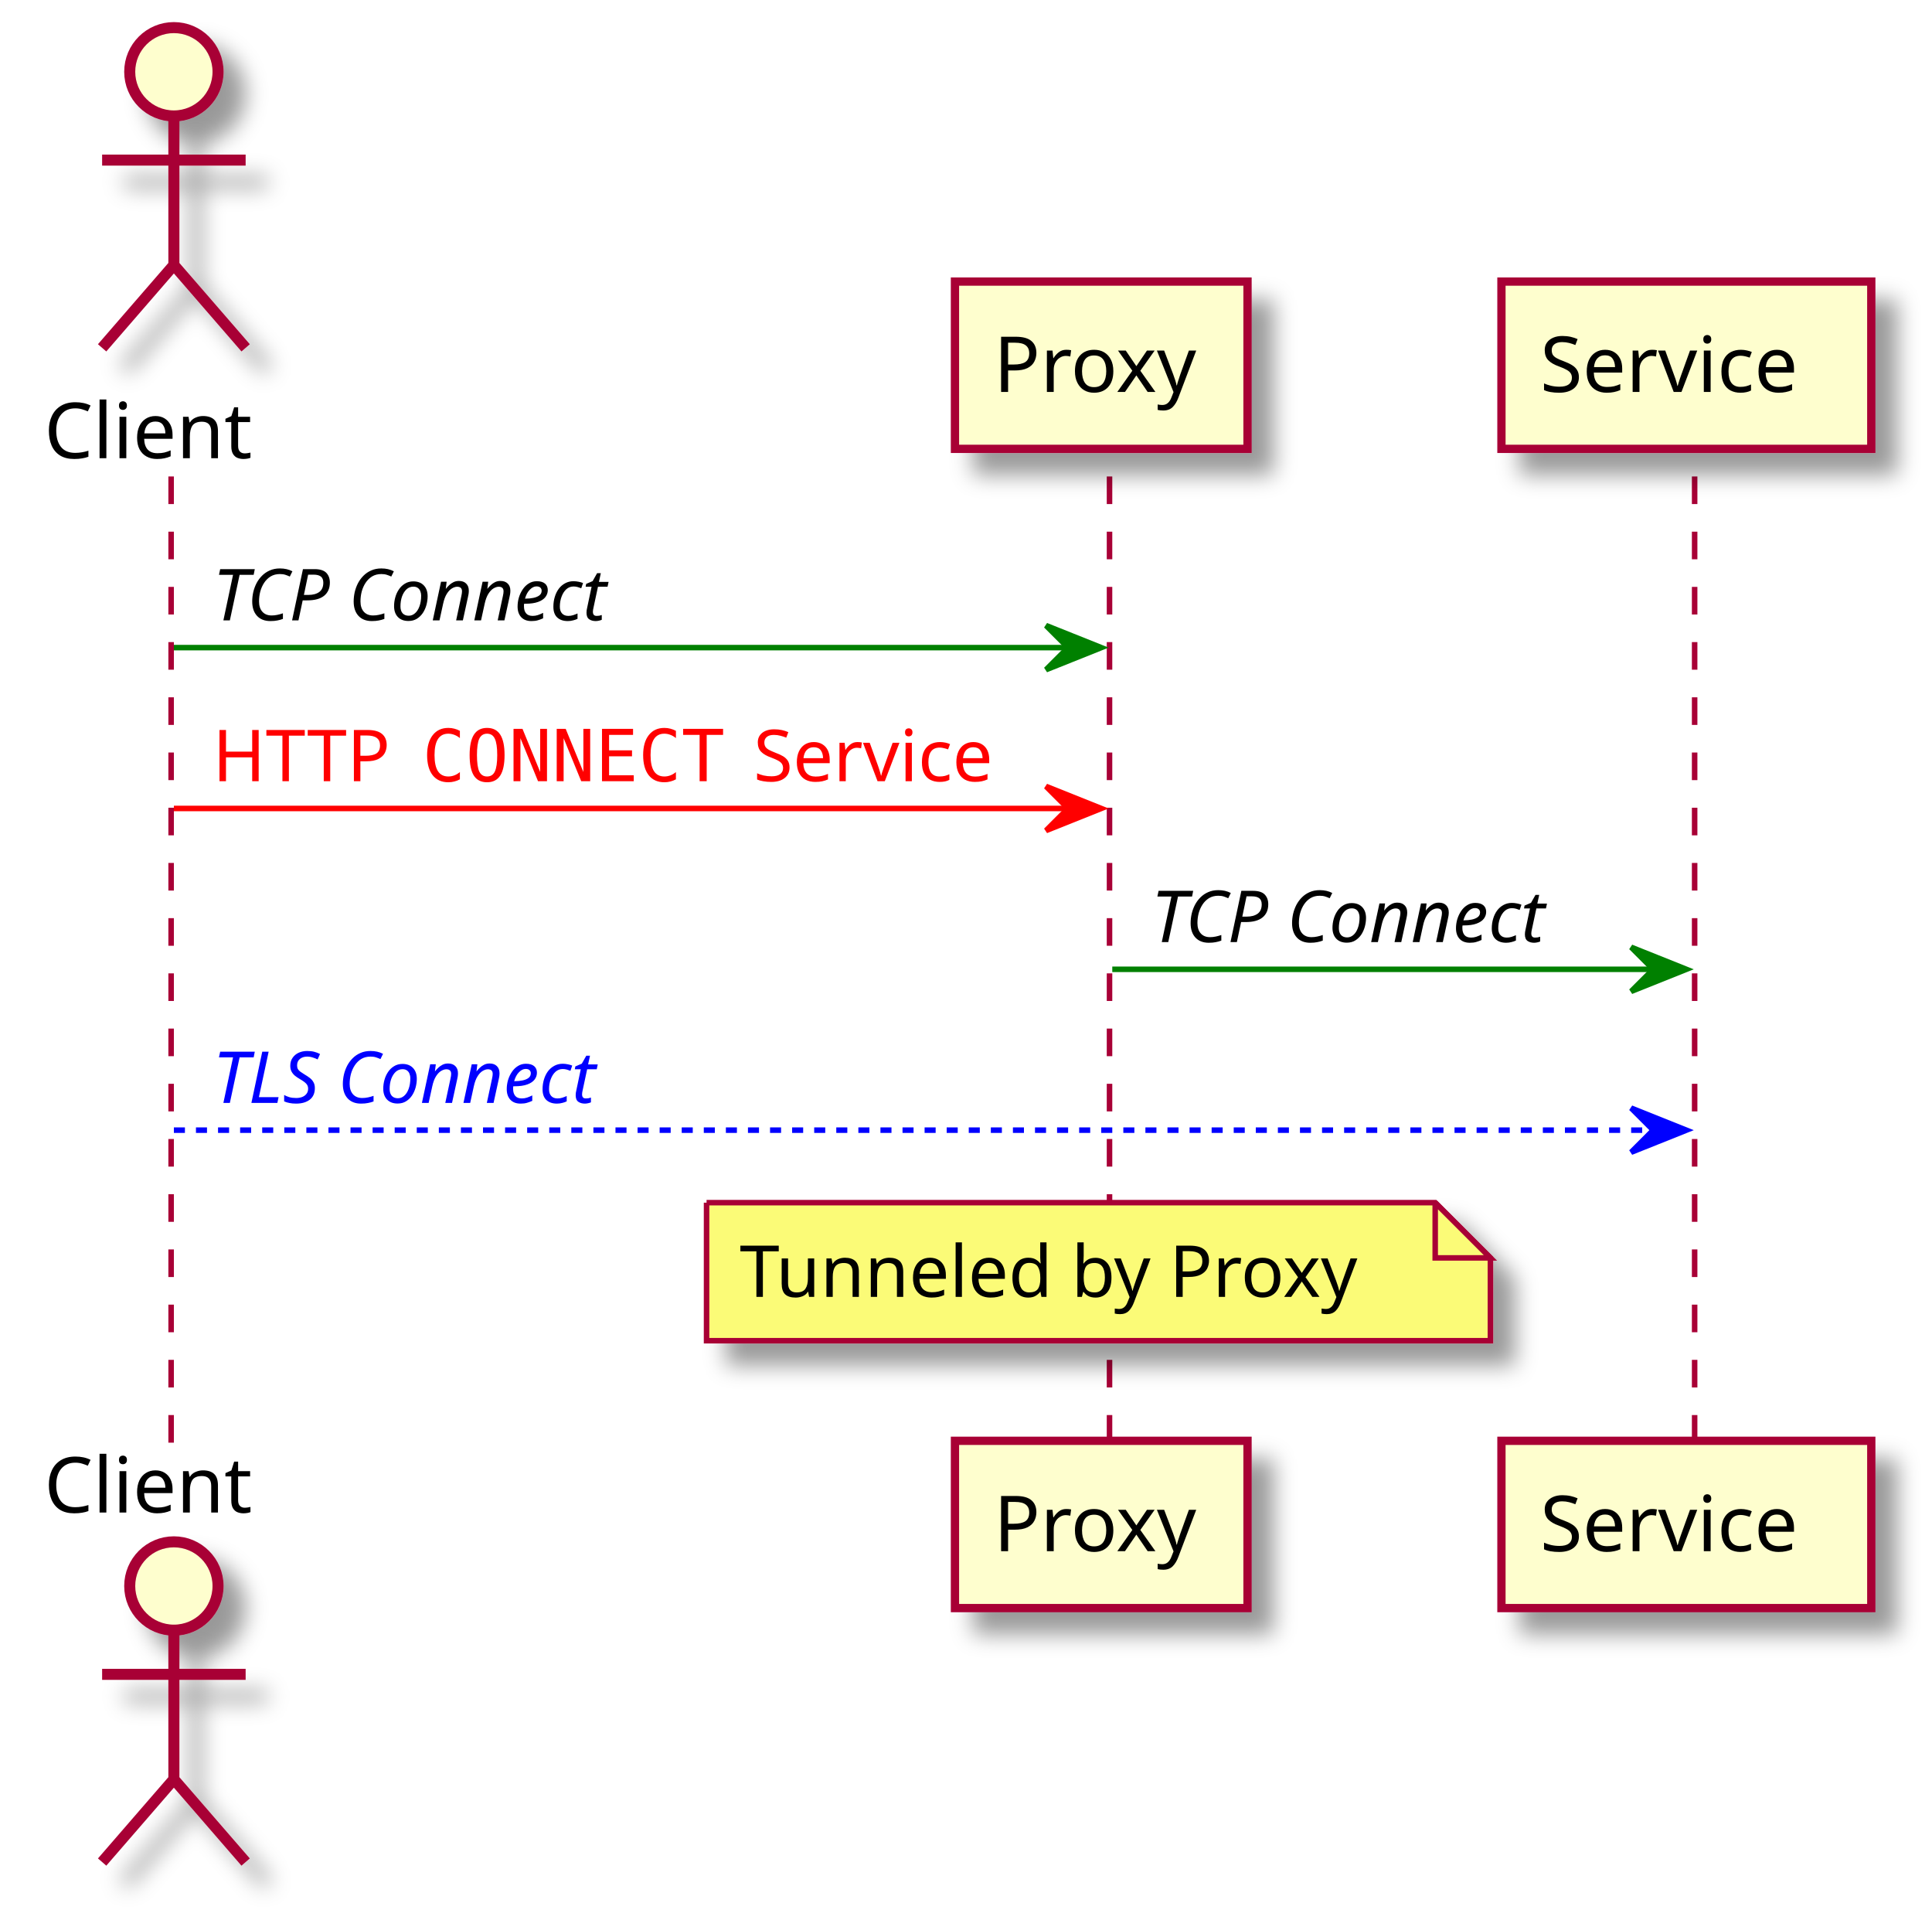
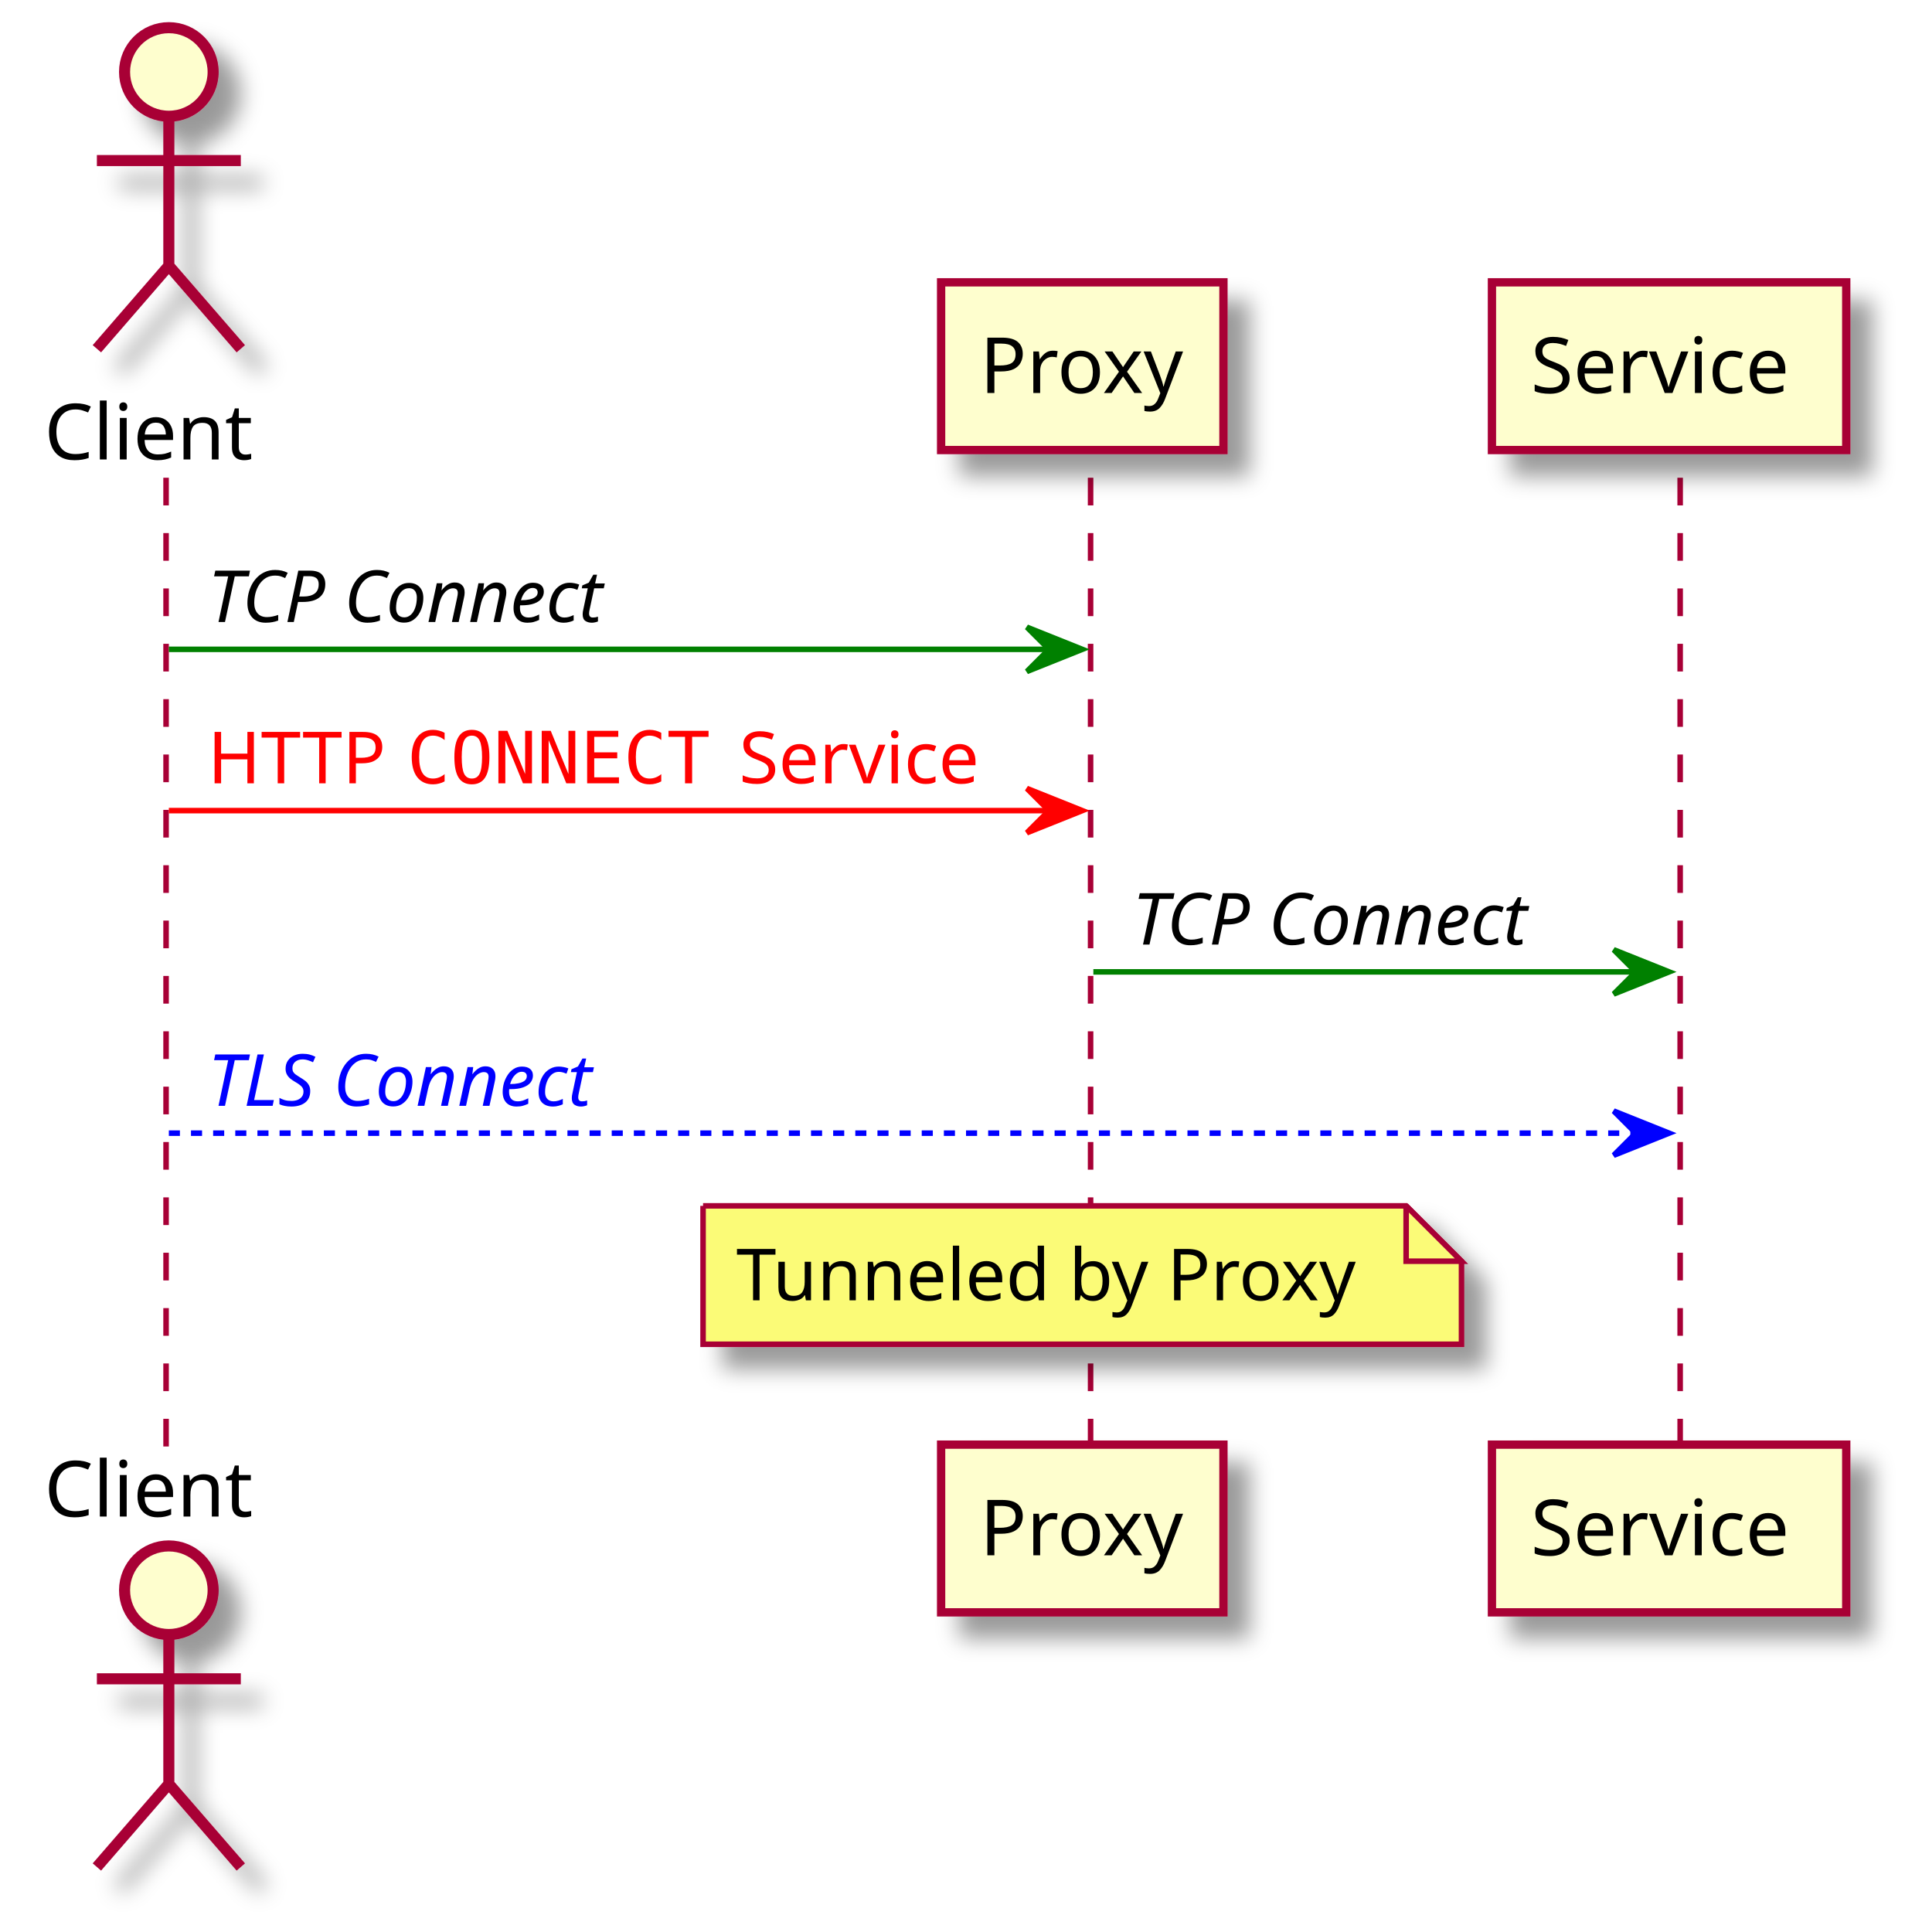
- <svg xmlns="http://www.w3.org/2000/svg" contentScriptType="application/ecmascript" contentStyleType="text/css" height="349px" preserveAspectRatio="none" style="width:350px;height:349px;" version="1.1" viewBox="0 0 350 349" width="350px" zoomAndPan="magnify">
+ <svg xmlns="http://www.w3.org/2000/svg" contentScriptType="application/ecmascript" contentStyleType="text/css" height="349px" preserveAspectRatio="none" style="width:344px;height:349px;" version="1.1" viewBox="0 0 344 349" width="344px" zoomAndPan="magnify">
  <defs>
    <filter height="300%" id="f1lvp71z9c6wbn" width="300%" x="-1" y="-1">
      <feGaussianBlur result="blurOut" stdDeviation="2.0" />
      <feColorMatrix in="blurOut" result="blurOut2" type="matrix" values="0 0 0 0 0 0 0 0 0 0 0 0 0 0 0 0 0 0 .4 0" />
      <feOffset dx="4.0" dy="4.0" in="blurOut2" result="blurOut3" />
      <feBlend in="SourceGraphic" in2="blurOut3" mode="normal" />
    </filter>
  </defs>
  <g>
-     <line style="stroke: #A80036; stroke-width: 1.0; stroke-dasharray: 5.0,5.0;" x1="31" x2="31" y1="86.297" y2="261.961" />
-     <line style="stroke: #A80036; stroke-width: 1.0; stroke-dasharray: 5.0,5.0;" x1="201" x2="201" y1="86.297" y2="261.961" />
-     <line style="stroke: #A80036; stroke-width: 1.0; stroke-dasharray: 5.0,5.0;" x1="307" x2="307" y1="86.297" y2="261.961" />
-     <text fill="#000000" font-family="sans-serif" font-size="14" lengthAdjust="spacingAndGlyphs" textLength="41" x="8" y="82.995">Client</text>
-     <ellipse cx="31.5" cy="13" fill="#FEFECE" filter="url(#f1lvp71z9c6wbn)" rx="8" ry="8" style="stroke: #A80036; stroke-width: 2.0;" />
-     <path d="M31.5,21 L31.5,48 M18.5,29 L44.5,29 M31.5,48 L18.5,63 M31.5,48 L44.5,63 " fill="none" filter="url(#f1lvp71z9c6wbn)" style="stroke: #A80036; stroke-width: 2.0;" />
-     <text fill="#000000" font-family="sans-serif" font-size="14" lengthAdjust="spacingAndGlyphs" textLength="41" x="8" y="273.956">Client</text>
-     <ellipse cx="31.5" cy="287.258" fill="#FEFECE" filter="url(#f1lvp71z9c6wbn)" rx="8" ry="8" style="stroke: #A80036; stroke-width: 2.0;" />
-     <path d="M31.5,295.258 L31.5,322.258 M18.5,303.258 L44.5,303.258 M31.5,322.258 L18.5,337.258 M31.5,322.258 L44.5,337.258 " fill="none" filter="url(#f1lvp71z9c6wbn)" style="stroke: #A80036; stroke-width: 2.0;" />
-     <rect fill="#FEFECE" filter="url(#f1lvp71z9c6wbn)" height="30.297" style="stroke: #A80036; stroke-width: 1.5;" width="53" x="173" y="51" />
-     <text fill="#000000" font-family="sans-serif" font-size="14" lengthAdjust="spacingAndGlyphs" textLength="39" x="180" y="70.995">Proxy</text>
-     <rect fill="#FEFECE" filter="url(#f1lvp71z9c6wbn)" height="30.297" style="stroke: #A80036; stroke-width: 1.5;" width="53" x="173" y="260.961" />
-     <text fill="#000000" font-family="sans-serif" font-size="14" lengthAdjust="spacingAndGlyphs" textLength="39" x="180" y="280.956">Proxy</text>
-     <rect fill="#FEFECE" filter="url(#f1lvp71z9c6wbn)" height="30.297" style="stroke: #A80036; stroke-width: 1.5;" width="67" x="272" y="51" />
-     <text fill="#000000" font-family="sans-serif" font-size="14" lengthAdjust="spacingAndGlyphs" textLength="53" x="279" y="70.995">Service</text>
-     <rect fill="#FEFECE" filter="url(#f1lvp71z9c6wbn)" height="30.297" style="stroke: #A80036; stroke-width: 1.5;" width="67" x="272" y="260.961" />
-     <text fill="#000000" font-family="sans-serif" font-size="14" lengthAdjust="spacingAndGlyphs" textLength="53" x="279" y="280.956">Service</text>
-     <polygon fill="#008000" points="189.5,113.297,199.5,117.297,189.5,121.297,193.5,117.297" style="stroke: #008000; stroke-width: 1.0;" />
-     <line style="stroke: #008000; stroke-width: 1.0;" x1="31.5" x2="195.5" y1="117.297" y2="117.297" />
-     <text fill="#000000" font-family="sans-serif" font-size="13" font-style="italic" lengthAdjust="spacingAndGlyphs" textLength="82" x="38.5" y="112.364">TCP Connect</text>
-     <polygon fill="#FF0000" points="189.5,142.43,199.5,146.43,189.5,150.43,193.5,146.43" style="stroke: #FF0000; stroke-width: 1.0;" />
-     <line style="stroke: #FF0000; stroke-width: 1.0;" x1="31.5" x2="195.5" y1="146.43" y2="146.43" />
-     <text fill="#FF0000" font-family="sans-serif" font-size="13" lengthAdjust="spacingAndGlyphs" textLength="34" x="38.5" y="141.497">HTTP</text>
-     <text fill="#FF0000" font-family="monospace" font-size="13" lengthAdjust="spacingAndGlyphs" textLength="56" x="76.5" y="141.497">CONNECT</text>
-     <text fill="#FF0000" font-family="sans-serif" font-size="13" lengthAdjust="spacingAndGlyphs" textLength="48" x="136.5" y="141.497">Service</text>
-     <polygon fill="#008000" points="295.5,171.562,305.5,175.562,295.5,179.562,299.5,175.562" style="stroke: #008000; stroke-width: 1.0;" />
-     <line style="stroke: #008000; stroke-width: 1.0;" x1="201.5" x2="301.5" y1="175.562" y2="175.562" />
-     <text fill="#000000" font-family="sans-serif" font-size="13" font-style="italic" lengthAdjust="spacingAndGlyphs" textLength="82" x="208.5" y="170.629">TCP Connect</text>
-     <polygon fill="#0000FF" points="295.5,200.695,305.5,204.695,295.5,208.695,299.5,204.695" style="stroke: #0000FF; stroke-width: 1.0;" />
-     <line style="stroke: #0000FF; stroke-width: 1.0; stroke-dasharray: 2.0,2.0;" x1="31.5" x2="301.5" y1="204.695" y2="204.695" />
-     <text fill="#0000FF" font-family="sans-serif" font-size="13" font-style="italic" lengthAdjust="spacingAndGlyphs" textLength="80" x="38.5" y="199.762">TLS Connect</text>
-     <path d="M128,217.828 L128,242.828 L270,242.828 L270,227.828 L260,217.828 L128,217.828 " fill="#FBFB77" filter="url(#f1lvp71z9c6wbn)" style="stroke: #A80036; stroke-width: 1.0;" />
-     <path d="M260,217.828 L260,227.828 L270,227.828 L260,217.828 " fill="#FBFB77" style="stroke: #A80036; stroke-width: 1.0;" />
-     <text fill="#000000" font-family="sans-serif" font-size="13" lengthAdjust="spacingAndGlyphs" textLength="121" x="134" y="234.895">Tunneled by Proxy</text>
+     <line style="stroke: #A80036; stroke-width: 1.0; stroke-dasharray: 5.0,5.0;" x1="30" x2="30" y1="86.297" y2="261.961" />
+     <line style="stroke: #A80036; stroke-width: 1.0; stroke-dasharray: 5.0,5.0;" x1="197" x2="197" y1="86.297" y2="261.961" />
+     <line style="stroke: #A80036; stroke-width: 1.0; stroke-dasharray: 5.0,5.0;" x1="303.5" x2="303.5" y1="86.297" y2="261.961" />
+     <text fill="#000000" font-family="sans-serif" font-size="14" lengthAdjust="spacingAndGlyphs" textLength="39" x="8" y="82.995">Client</text>
+     <ellipse cx="30.5" cy="13" fill="#FEFECE" filter="url(#f1lvp71z9c6wbn)" rx="8" ry="8" style="stroke: #A80036; stroke-width: 2.0;" />
+     <path d="M30.5,21 L30.5,48 M17.5,29 L43.5,29 M30.5,48 L17.5,63 M30.5,48 L43.5,63 " fill="none" filter="url(#f1lvp71z9c6wbn)" style="stroke: #A80036; stroke-width: 2.0;" />
+     <text fill="#000000" font-family="sans-serif" font-size="14" lengthAdjust="spacingAndGlyphs" textLength="39" x="8" y="273.956">Client</text>
+     <ellipse cx="30.5" cy="287.258" fill="#FEFECE" filter="url(#f1lvp71z9c6wbn)" rx="8" ry="8" style="stroke: #A80036; stroke-width: 2.0;" />
+     <path d="M30.5,295.258 L30.5,322.258 M17.5,303.258 L43.5,303.258 M30.5,322.258 L17.5,337.258 M30.5,322.258 L43.5,337.258 " fill="none" filter="url(#f1lvp71z9c6wbn)" style="stroke: #A80036; stroke-width: 2.0;" />
+     <rect fill="#FEFECE" filter="url(#f1lvp71z9c6wbn)" height="30.297" style="stroke: #A80036; stroke-width: 1.5;" width="51" x="170" y="51" />
+     <text fill="#000000" font-family="sans-serif" font-size="14" lengthAdjust="spacingAndGlyphs" textLength="37" x="177" y="70.995">Proxy</text>
+     <rect fill="#FEFECE" filter="url(#f1lvp71z9c6wbn)" height="30.297" style="stroke: #A80036; stroke-width: 1.5;" width="51" x="170" y="260.961" />
+     <text fill="#000000" font-family="sans-serif" font-size="14" lengthAdjust="spacingAndGlyphs" textLength="37" x="177" y="280.956">Proxy</text>
+     <rect fill="#FEFECE" filter="url(#f1lvp71z9c6wbn)" height="30.297" style="stroke: #A80036; stroke-width: 1.5;" width="64" x="269.5" y="51" />
+     <text fill="#000000" font-family="sans-serif" font-size="14" lengthAdjust="spacingAndGlyphs" textLength="50" x="276.5" y="70.995">Service</text>
+     <rect fill="#FEFECE" filter="url(#f1lvp71z9c6wbn)" height="30.297" style="stroke: #A80036; stroke-width: 1.5;" width="64" x="269.5" y="260.961" />
+     <text fill="#000000" font-family="sans-serif" font-size="14" lengthAdjust="spacingAndGlyphs" textLength="50" x="276.5" y="280.956">Service</text>
+     <polygon fill="#008000" points="185.5,113.297,195.5,117.297,185.5,121.297,189.5,117.297" style="stroke: #008000; stroke-width: 1.0;" />
+     <line style="stroke: #008000; stroke-width: 1.0;" x1="30.5" x2="191.5" y1="117.297" y2="117.297" />
+     <text fill="#000000" font-family="sans-serif" font-size="13" font-style="italic" lengthAdjust="spacingAndGlyphs" textLength="82" x="37.5" y="112.364">TCP Connect</text>
+     <polygon fill="#FF0000" points="185.5,142.43,195.5,146.43,185.5,150.43,189.5,146.43" style="stroke: #FF0000; stroke-width: 1.0;" />
+     <line style="stroke: #FF0000; stroke-width: 1.0;" x1="30.5" x2="191.5" y1="146.43" y2="146.43" />
+     <text fill="#FF0000" font-family="sans-serif" font-size="13" lengthAdjust="spacingAndGlyphs" textLength="32" x="37.5" y="141.497">HTTP</text>
+     <text fill="#FF0000" font-family="monospace" font-size="13" lengthAdjust="spacingAndGlyphs" textLength="56" x="73.5" y="141.497">CONNECT</text>
+     <text fill="#FF0000" font-family="sans-serif" font-size="13" lengthAdjust="spacingAndGlyphs" textLength="47" x="133.5" y="141.497">Service</text>
+     <polygon fill="#008000" points="291.5,171.562,301.5,175.562,291.5,179.562,295.5,175.562" style="stroke: #008000; stroke-width: 1.0;" />
+     <line style="stroke: #008000; stroke-width: 1.0;" x1="197.5" x2="297.5" y1="175.562" y2="175.562" />
+     <text fill="#000000" font-family="sans-serif" font-size="13" font-style="italic" lengthAdjust="spacingAndGlyphs" textLength="82" x="204.5" y="170.629">TCP Connect</text>
+     <polygon fill="#0000FF" points="291.5,200.695,301.5,204.695,291.5,208.695,295.5,204.695" style="stroke: #0000FF; stroke-width: 1.0;" />
+     <line style="stroke: #0000FF; stroke-width: 1.0; stroke-dasharray: 2.0,2.0;" x1="30.5" x2="297.5" y1="204.695" y2="204.695" />
+     <text fill="#0000FF" font-family="sans-serif" font-size="13" font-style="italic" lengthAdjust="spacingAndGlyphs" textLength="80" x="37.5" y="199.762">TLS Connect</text>
+     <path d="M127,217.828 L127,242.828 L264,242.828 L264,227.828 L254,217.828 L127,217.828 " fill="#FBFB77" filter="url(#f1lvp71z9c6wbn)" style="stroke: #A80036; stroke-width: 1.0;" />
+     <path d="M254,217.828 L254,227.828 L264,227.828 L254,217.828 " fill="#FBFB77" style="stroke: #A80036; stroke-width: 1.0;" />
+     <text fill="#000000" font-family="sans-serif" font-size="13" lengthAdjust="spacingAndGlyphs" textLength="116" x="133" y="234.895">Tunneled by Proxy</text>
  </g>
</svg>
